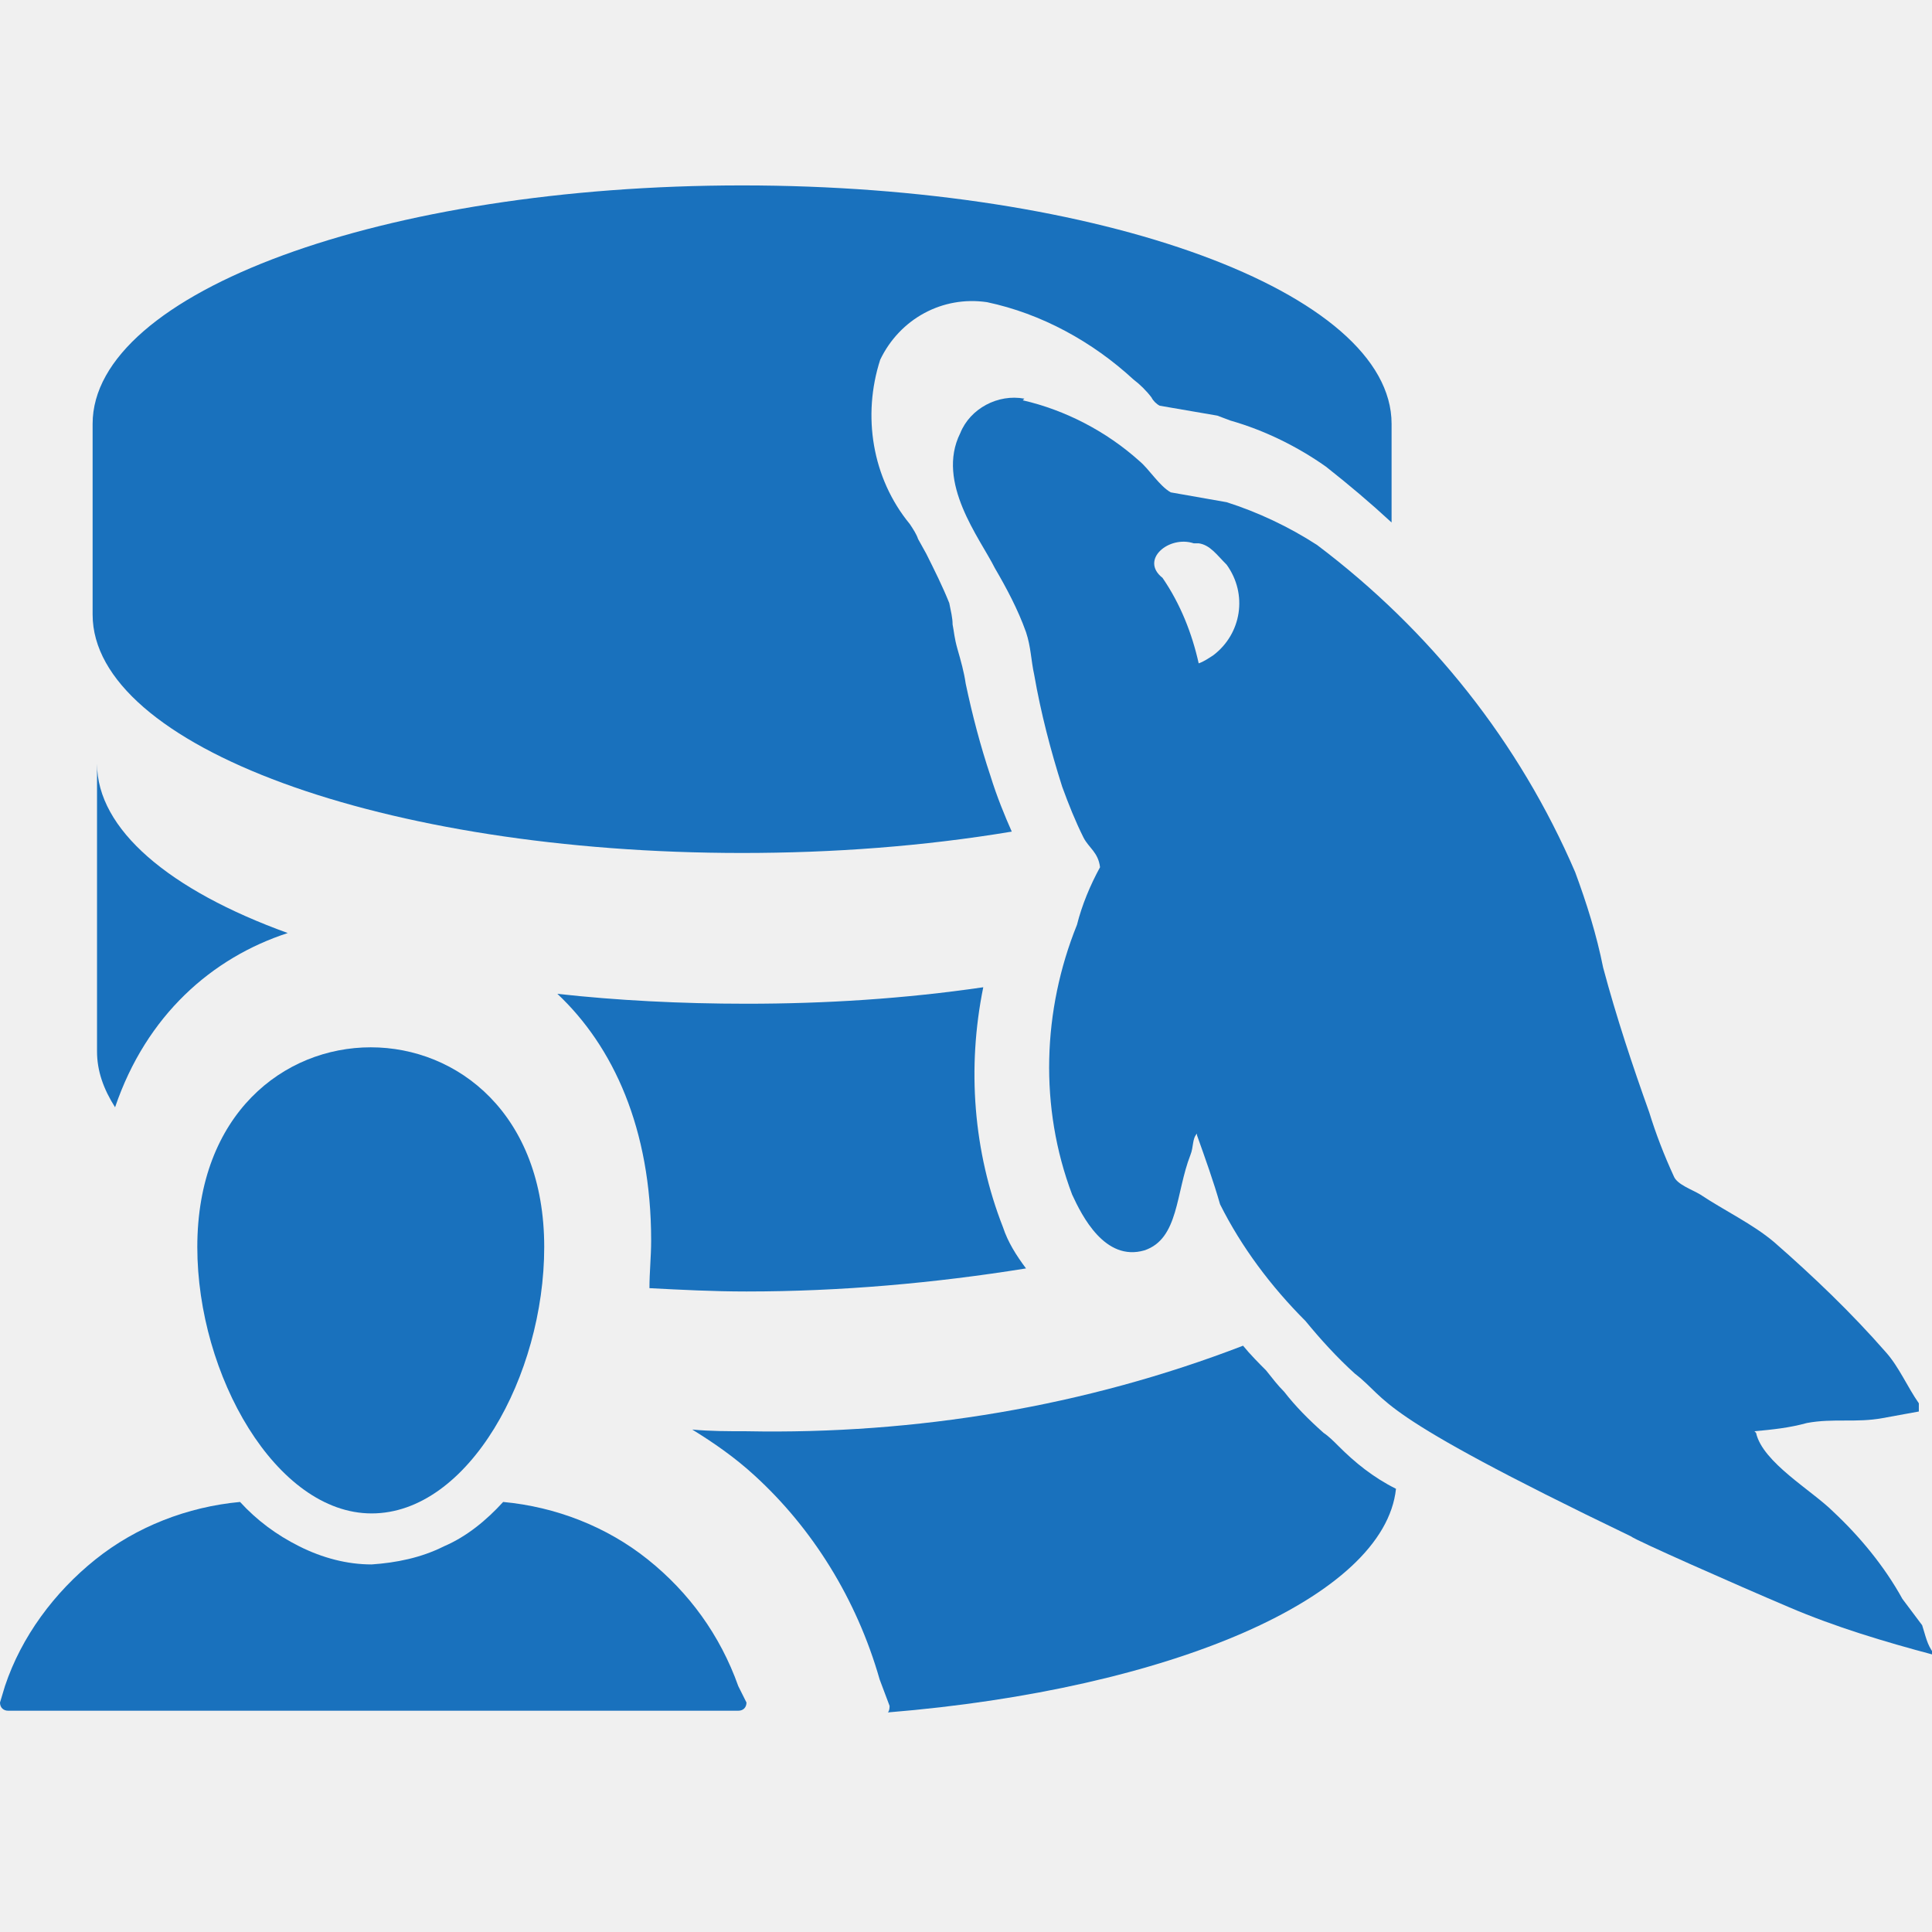
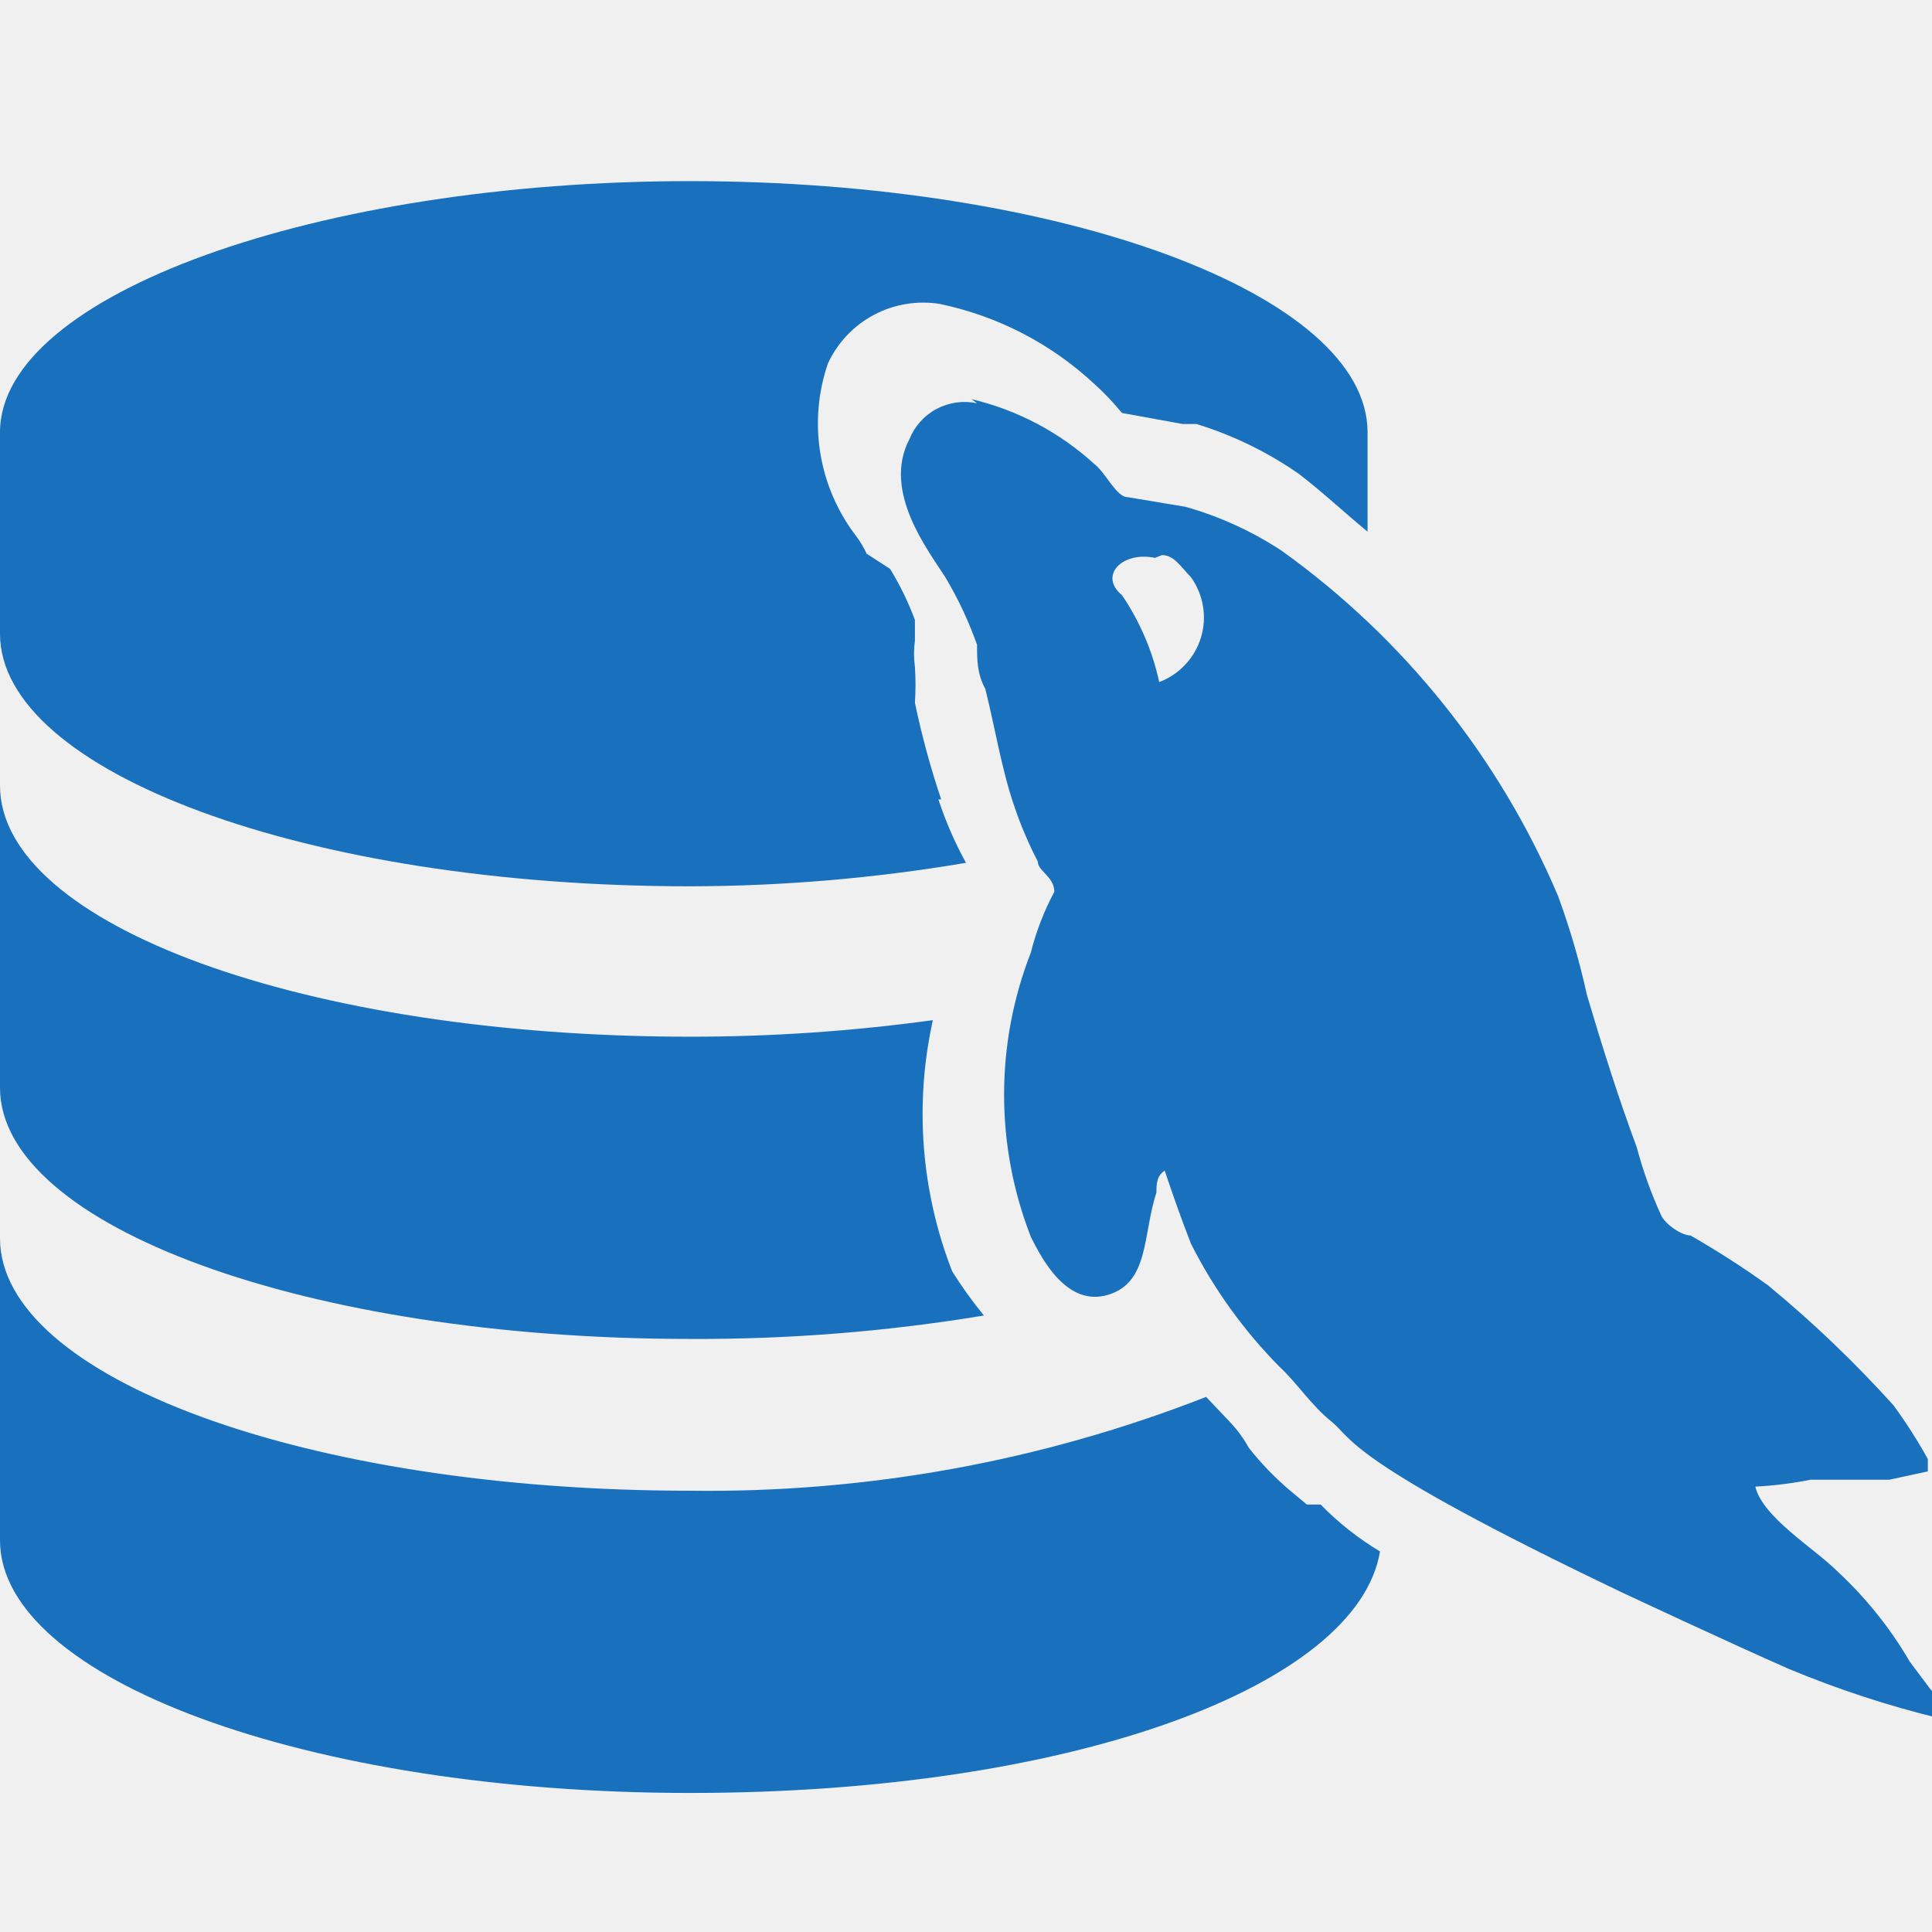
<svg xmlns="http://www.w3.org/2000/svg" width="32" height="32" viewBox="0 0 32 32" fill="none">
  <g clip-path="url(#clip0)">
-     <path d="M16.404 12.848C16.24 12.358 16.104 11.841 15.995 11.323C15.968 11.133 15.914 10.942 15.859 10.751C15.805 10.56 15.805 10.479 15.778 10.343C15.778 10.234 15.75 10.125 15.723 9.989C15.614 9.716 15.478 9.444 15.342 9.172L15.206 8.927C15.179 8.845 15.124 8.763 15.07 8.681C14.443 7.919 14.28 6.884 14.579 5.958C14.906 5.277 15.614 4.896 16.349 5.005C17.248 5.195 18.093 5.658 18.773 6.285C18.882 6.367 18.991 6.475 19.073 6.584C19.1 6.639 19.155 6.693 19.209 6.72L20.162 6.884L20.38 6.966C20.952 7.129 21.497 7.401 21.96 7.728C22.341 8.028 22.695 8.327 23.049 8.654V7.02C23.049 4.841 18.229 3.071 12.291 3.071C6.354 3.071 1.534 4.841 1.534 7.02V10.179C1.534 12.358 6.354 14.128 12.291 14.128C13.789 14.128 15.287 14.019 16.758 13.774C16.649 13.529 16.513 13.202 16.404 12.848Z" fill="#1971BD" />
-     <path d="M10.785 20.546C10.785 20.819 10.757 21.064 10.757 21.336C11.275 21.363 11.819 21.391 12.364 21.391C13.917 21.391 15.469 21.254 16.994 21.009C16.831 20.791 16.694 20.574 16.613 20.328C16.122 19.076 16.014 17.687 16.286 16.352C14.979 16.543 13.671 16.625 12.364 16.625C11.275 16.625 10.213 16.57 9.232 16.461C10.158 17.333 10.785 18.694 10.785 20.546Z" fill="#1971BD" />
-     <path d="M4.766 15.454C2.805 14.745 1.607 13.738 1.607 12.648V17.414C1.607 17.741 1.716 18.041 1.906 18.34C2.424 16.815 3.513 15.862 4.766 15.454Z" fill="#1971BD" />
-     <path d="M31.837 26.919L31.51 26.483C31.21 25.939 30.802 25.448 30.366 25.04C30.012 24.686 29.195 24.223 29.086 23.733L29.059 23.706C29.358 23.678 29.631 23.651 29.93 23.569C30.366 23.488 30.747 23.569 31.183 23.488L31.782 23.379V23.243C31.591 22.97 31.455 22.643 31.237 22.398C30.666 21.745 30.039 21.145 29.386 20.574C29.032 20.274 28.569 20.056 28.16 19.784C28.024 19.702 27.779 19.62 27.724 19.484C27.561 19.13 27.425 18.776 27.316 18.422C27.043 17.66 26.771 16.843 26.553 16.026C26.444 15.481 26.281 14.963 26.09 14.446C25.164 12.294 23.694 10.443 21.814 9.026C21.352 8.727 20.834 8.482 20.317 8.318L19.391 8.155C19.2 8.046 19.037 7.774 18.873 7.637C18.328 7.147 17.648 6.793 16.94 6.63L16.967 6.603C16.531 6.521 16.068 6.766 15.905 7.174C15.496 7.992 16.232 8.917 16.477 9.408C16.667 9.734 16.858 10.088 16.994 10.47C17.076 10.715 17.076 10.933 17.13 11.178C17.239 11.804 17.402 12.431 17.593 13.03C17.702 13.329 17.811 13.602 17.947 13.874C18.029 14.037 18.192 14.119 18.22 14.364C18.056 14.664 17.92 14.991 17.838 15.318C17.266 16.734 17.212 18.34 17.757 19.784C17.92 20.138 18.301 20.9 18.955 20.71C19.527 20.519 19.472 19.757 19.717 19.13C19.772 18.994 19.745 18.858 19.826 18.776V18.803C19.962 19.185 20.099 19.566 20.208 19.947C20.562 20.655 21.052 21.309 21.624 21.881C21.869 22.18 22.141 22.48 22.441 22.752C23.04 23.215 22.659 23.352 27.016 25.448C27.071 25.503 28.732 26.238 29.631 26.62C30.393 26.946 31.21 27.192 32.027 27.409V27.382C31.918 27.246 31.891 27.083 31.837 26.919ZM20.099 10.851C20.017 10.905 19.935 10.96 19.854 10.987C19.745 10.497 19.554 10.007 19.255 9.571C18.873 9.271 19.363 8.863 19.772 8.999C19.799 8.999 19.826 8.999 19.854 8.999C20.044 9.026 20.153 9.19 20.317 9.353C20.671 9.843 20.562 10.497 20.099 10.851Z" fill="#1971BD" />
-     <path d="M22.169 23.951C22.087 23.869 22.005 23.787 21.923 23.733C21.678 23.515 21.46 23.297 21.27 23.052C21.161 22.943 21.079 22.834 20.97 22.698C20.861 22.589 20.698 22.425 20.589 22.289C17.974 23.297 15.169 23.76 12.364 23.706C12.065 23.706 11.765 23.706 11.466 23.678C11.82 23.896 12.174 24.141 12.5 24.441C13.454 25.312 14.189 26.483 14.57 27.818L14.734 28.254C14.734 28.281 14.734 28.335 14.706 28.363C19.391 27.981 22.931 26.456 23.122 24.659C22.74 24.468 22.441 24.223 22.169 23.951Z" fill="#1971BD" />
-     <path d="M6.155 25.067C7.762 25.067 9.014 22.78 9.014 20.655C9.014 16.244 3.268 16.244 3.268 20.655C3.268 22.78 4.575 25.067 6.155 25.067Z" fill="#1971BD" />
-     <path d="M12.228 27.927C11.928 27.083 11.411 26.375 10.73 25.83C10.049 25.285 9.205 24.958 8.334 24.877C8.061 25.176 7.734 25.449 7.353 25.612C6.972 25.803 6.563 25.884 6.155 25.912C5.746 25.912 5.338 25.803 4.957 25.612C4.575 25.421 4.249 25.176 3.976 24.877C3.105 24.958 2.26 25.285 1.58 25.83C0.899 26.375 0.354 27.11 0.082 27.927L0 28.199C0 28.281 0.054 28.335 0.136 28.335H12.228C12.31 28.335 12.364 28.281 12.364 28.199L12.228 27.927Z" fill="#1971BD" />
+     <path d="M16.183 6.68C15.956 6.631 15.719 6.664 15.514 6.772C15.309 6.881 15.149 7.059 15.063 7.274C14.606 8.143 15.383 9.126 15.657 9.56C15.869 9.915 16.045 10.29 16.183 10.68C16.183 10.931 16.183 11.16 16.32 11.411C16.48 12.051 16.594 12.76 16.8 13.354C16.906 13.669 17.036 13.974 17.189 14.269C17.189 14.429 17.463 14.52 17.463 14.771C17.293 15.089 17.162 15.427 17.074 15.777C16.483 17.291 16.483 18.972 17.074 20.486C17.257 20.851 17.669 21.651 18.354 21.446C19.04 21.24 18.926 20.44 19.154 19.754C19.154 19.617 19.154 19.48 19.291 19.389C19.429 19.8 19.566 20.189 19.726 20.6C20.105 21.35 20.598 22.036 21.189 22.634C21.486 22.909 21.714 23.274 22.057 23.549C22.4 23.823 22.286 24.189 26.88 26.383C26.88 26.383 28.686 27.229 29.623 27.64C30.438 27.98 31.279 28.256 32.137 28.463C32.137 28.303 32.137 28.12 31.977 27.983L31.634 27.526C31.308 26.965 30.899 26.457 30.423 26.017C30.057 25.651 29.189 25.126 29.074 24.623C29.381 24.607 29.687 24.569 29.989 24.509C30.446 24.509 30.834 24.509 31.291 24.509L31.931 24.371V24.166C31.76 23.857 31.569 23.559 31.36 23.274C30.717 22.561 30.021 21.896 29.28 21.286C28.867 20.99 28.44 20.716 28 20.463C27.863 20.463 27.611 20.303 27.52 20.143C27.351 19.774 27.213 19.392 27.109 19C26.811 18.2 26.537 17.331 26.286 16.486C26.164 15.927 26.003 15.377 25.806 14.84C24.836 12.552 23.254 10.575 21.234 9.126C20.742 8.801 20.202 8.554 19.634 8.394L18.674 8.234C18.491 8.234 18.309 7.823 18.126 7.686C17.55 7.16 16.85 6.79 16.091 6.611L16.183 6.68ZM19.246 9.194C19.451 9.194 19.566 9.4 19.726 9.56C19.828 9.702 19.896 9.867 19.925 10.04C19.954 10.213 19.943 10.39 19.892 10.558C19.841 10.726 19.752 10.88 19.632 11.008C19.512 11.137 19.364 11.235 19.2 11.297C19.089 10.782 18.879 10.293 18.583 9.857C18.194 9.537 18.583 9.126 19.131 9.24L19.246 9.194ZM21.646 24.92L21.371 24.691C21.12 24.479 20.89 24.241 20.686 23.983C20.604 23.834 20.504 23.696 20.389 23.571L19.977 23.137C17.255 24.203 14.352 24.73 11.429 24.691C5.074 24.691 0 22.817 0 20.509V25.514C0 27.8 5.074 29.697 11.429 29.697C17.783 29.697 22.491 27.914 22.857 25.697C22.498 25.481 22.167 25.22 21.874 24.92H21.646Z" fill="#1971BD" />
+     <path d="M15.771 21.057C15.255 19.733 15.144 18.285 15.451 16.897C14.118 17.08 12.774 17.172 11.429 17.171C5.074 17.171 0 15.32 0 13.011V18.017C0 20.303 5.074 22.177 11.429 22.177C13.059 22.185 14.688 22.055 16.297 21.789C16.106 21.556 15.93 21.312 15.771 21.057Z" fill="#1971BD" />
+     <path d="M15.589 13.24C15.412 12.716 15.267 12.181 15.154 11.64C15.167 11.442 15.167 11.244 15.154 11.046C15.134 10.902 15.134 10.755 15.154 10.611V10.269C15.045 9.974 14.907 9.691 14.743 9.423L14.354 9.171C14.31 9.075 14.256 8.983 14.194 8.897C13.881 8.495 13.673 8.021 13.589 7.518C13.505 7.015 13.548 6.499 13.714 6.017C13.874 5.674 14.141 5.392 14.475 5.215C14.809 5.038 15.192 4.974 15.566 5.034C16.524 5.234 17.41 5.692 18.126 6.36C18.238 6.461 18.345 6.568 18.446 6.68L18.583 6.84L19.589 7.023H19.817C20.42 7.208 20.991 7.486 21.509 7.846C21.897 8.143 22.263 8.486 22.651 8.806V7.16C22.651 4.874 17.577 3 11.429 3C5.28 3 0 4.874 0 7.16V10.497C0 12.783 5.074 14.68 11.429 14.68C12.96 14.677 14.489 14.547 16 14.291C15.815 13.956 15.662 13.604 15.543 13.24H15.589Z" fill="#1971BD" />
  </g>
  <defs>
    <clipPath id="clip0">
-       <rect width="32" height="27.234" fill="white" transform="translate(0 2)" />
+       <rect width="32" height="32" fill="white" />
    </clipPath>
  </defs>
</svg>
